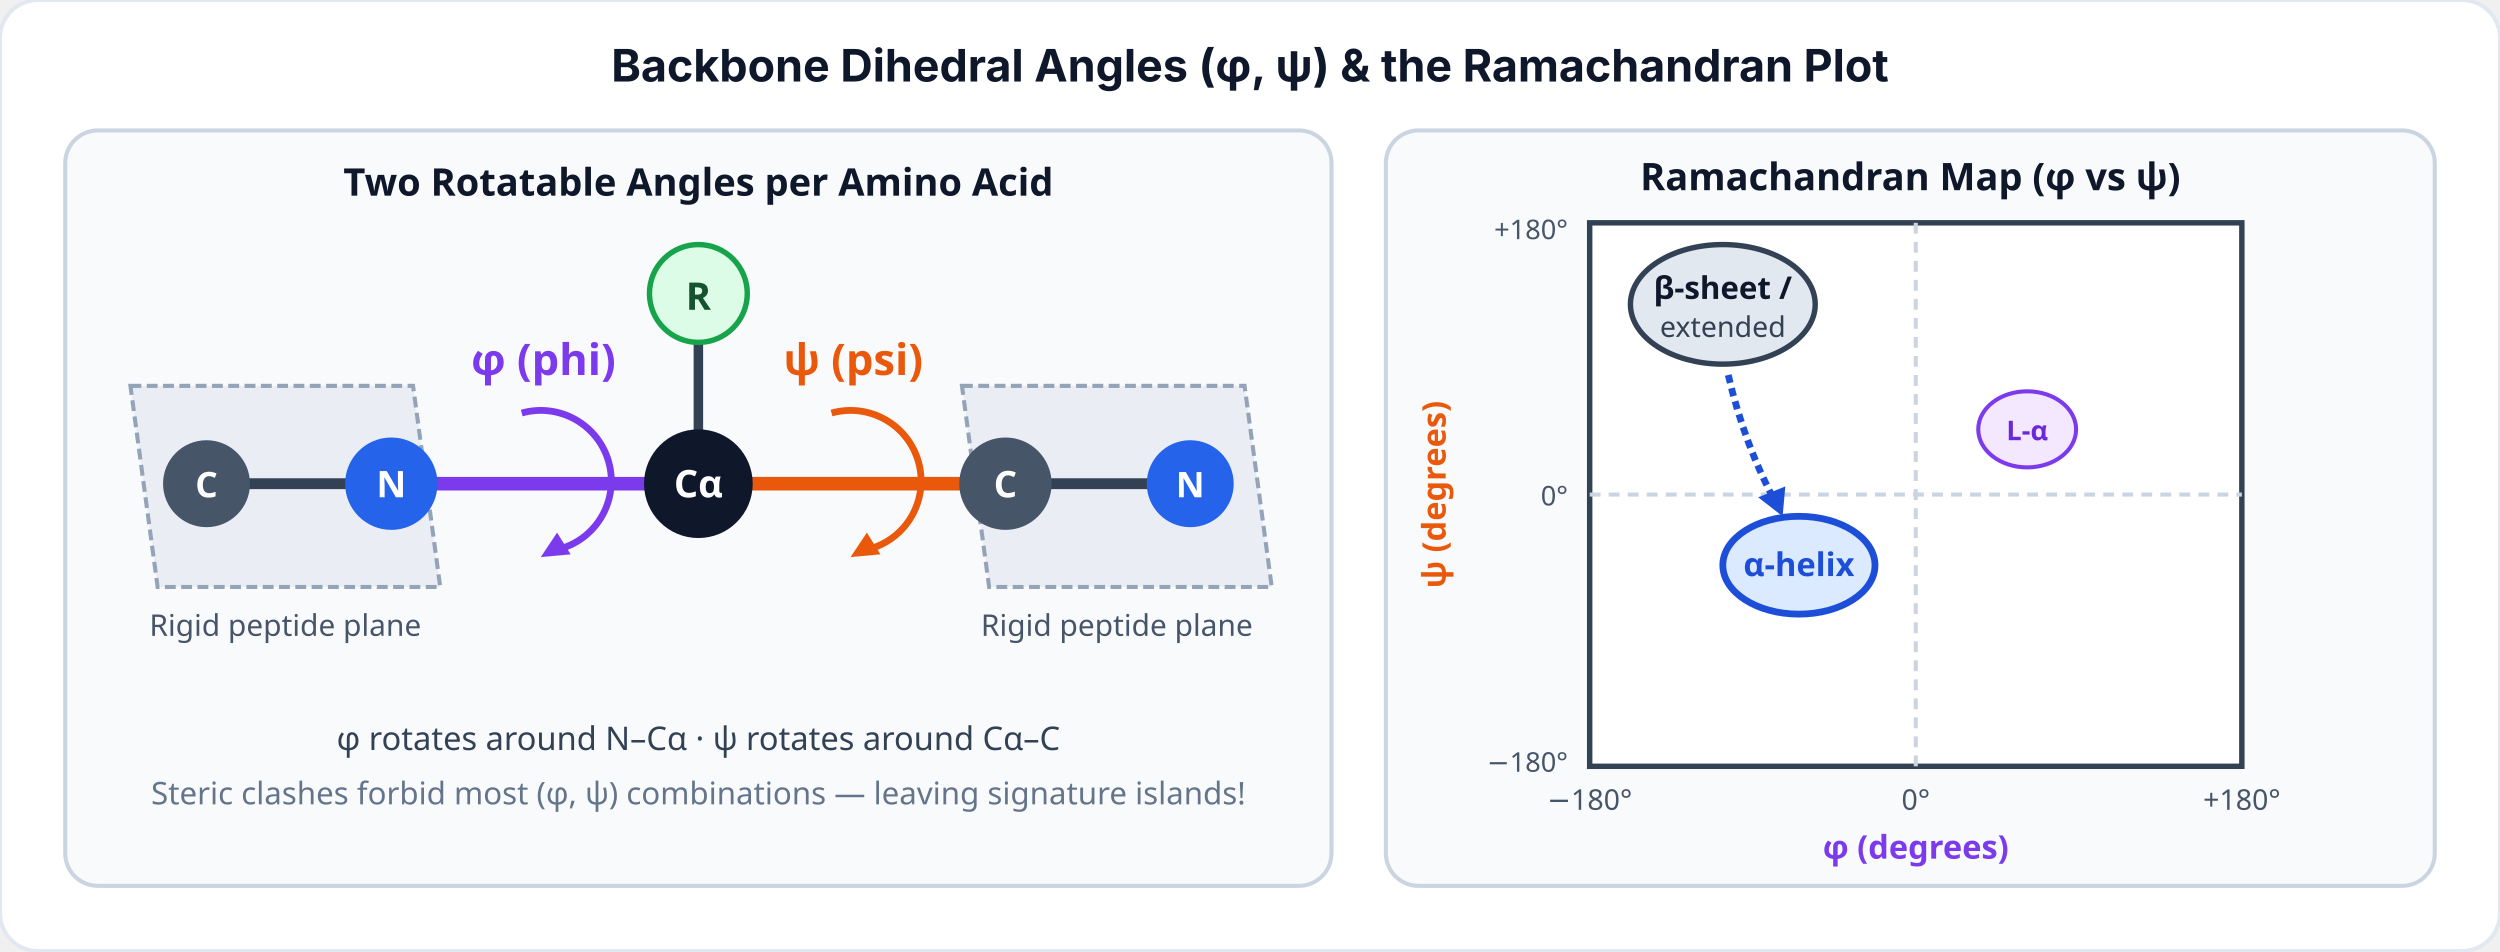
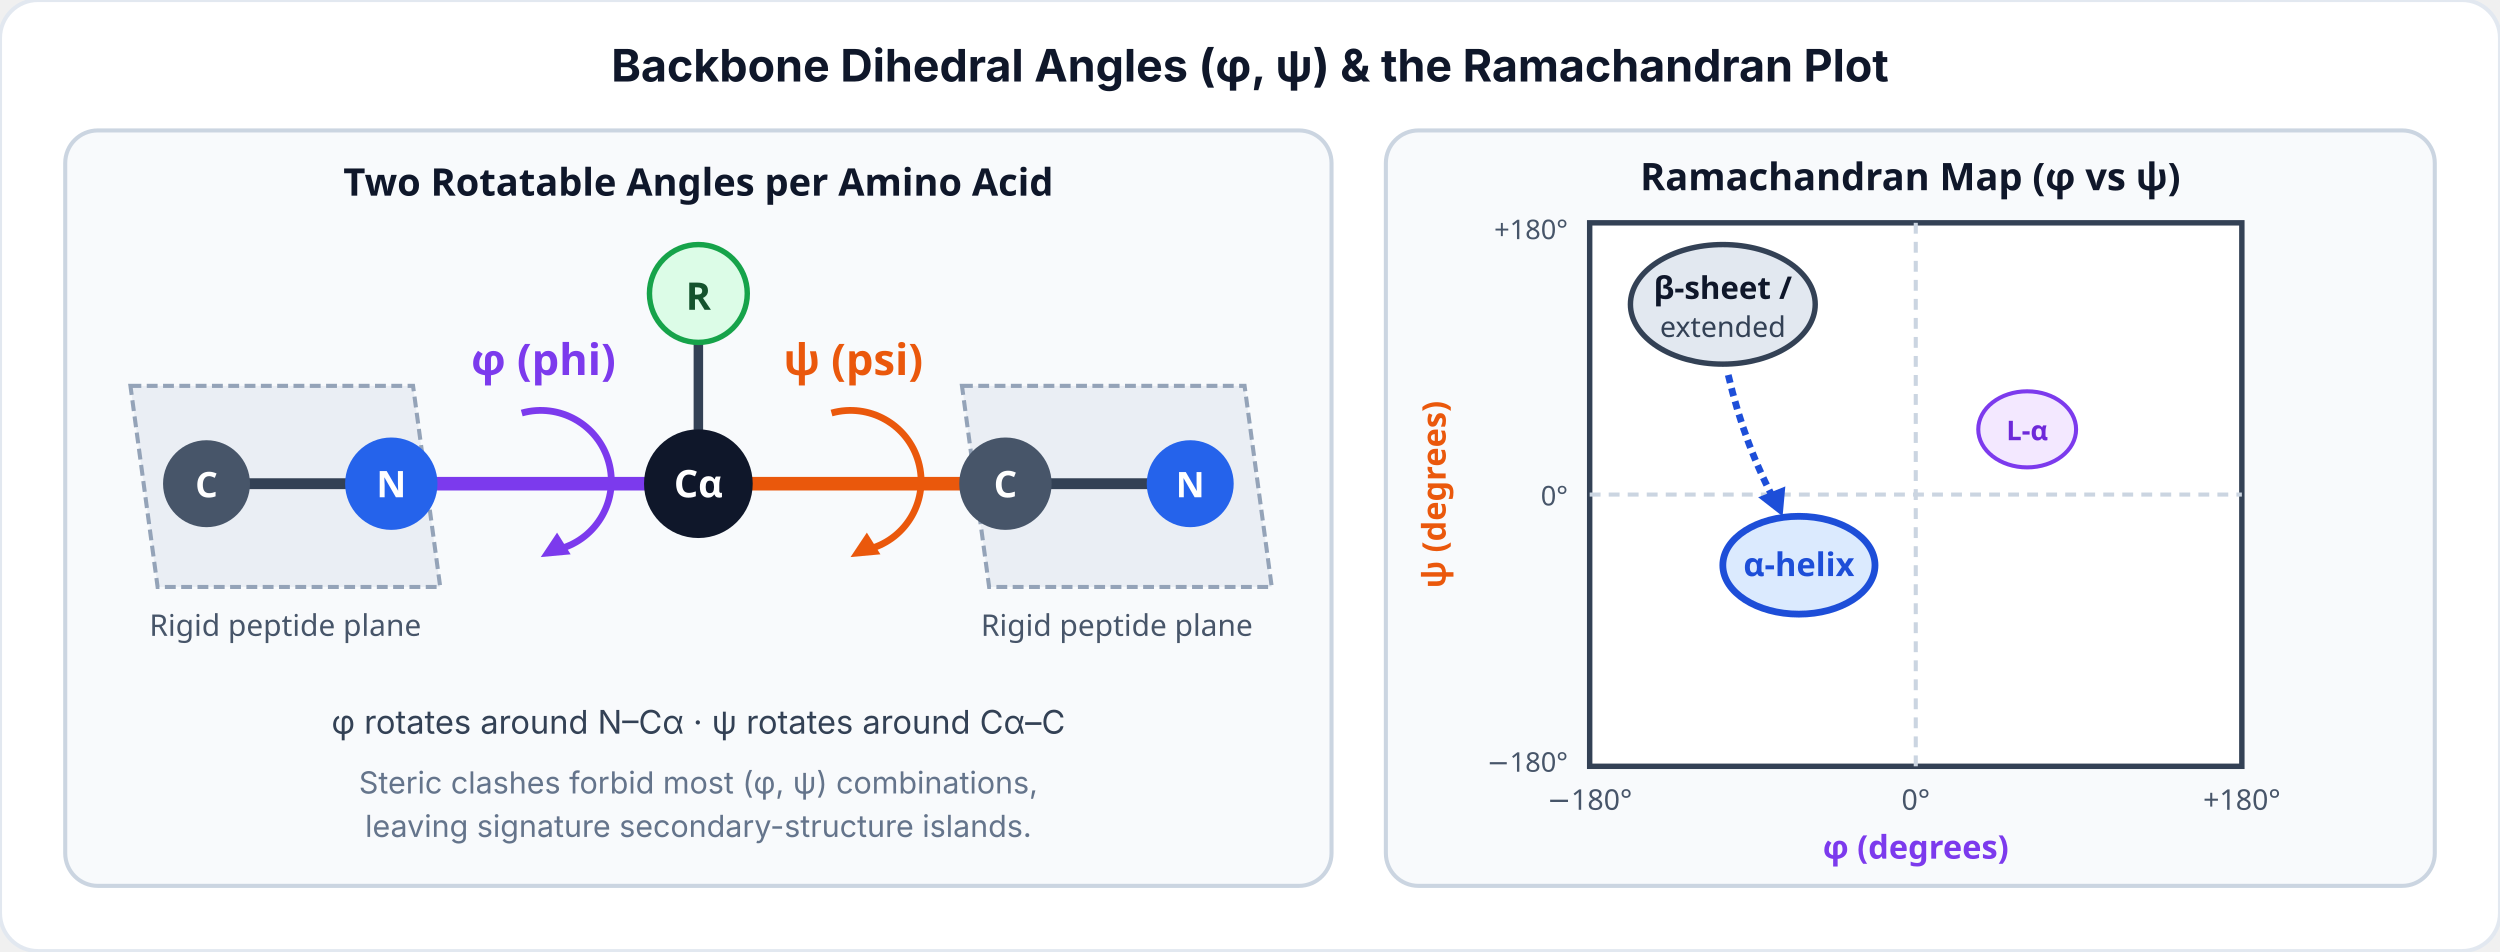
<svg xmlns="http://www.w3.org/2000/svg" viewBox="0 0 920 350" width="920" height="350" role="img" aria-label="Peptide backbone phi and psi dihedral angles and schematic Ramachandran plot showing beta-sheet and alpha-helix regions">
  <rect width="920" height="350" rx="14" fill="#ffffff" stroke="#e2e8f0" stroke-width="1.5" />
  <text x="460" y="30" text-anchor="middle" font-family="system-ui, -apple-system, sans-serif" font-size="16.5" font-weight="700" fill="#0f172a">Backbone Dihedral Angles (φ, ψ) &amp; the Ramachandran Plot</text>
  <rect x="24" y="48" width="466" height="278" rx="12" fill="#f8fafc" stroke="#cbd5e1" stroke-width="1.5" />
  <text x="257" y="72" text-anchor="middle" font-family="system-ui, sans-serif" font-size="14" font-weight="700" fill="#0f172a">Two Rotatable Angles per Amino Acid</text>
  <polygon points="48,142 152,142 162,216 58,216" fill="#e2e8f0" fill-opacity="0.65" stroke="#94a3b8" stroke-width="1.5" stroke-dasharray="4,2" />
  <text x="105" y="234" text-anchor="middle" font-family="system-ui, sans-serif" font-size="11" fill="#475569">Rigid peptide plane</text>
  <polygon points="354,142 458,142 468,216 364,216" fill="#e2e8f0" fill-opacity="0.65" stroke="#94a3b8" stroke-width="1.5" stroke-dasharray="4,2" />
  <text x="411" y="234" text-anchor="middle" font-family="system-ui, sans-serif" font-size="11" fill="#475569">Rigid peptide plane</text>
  <line x1="76" y1="178" x2="144" y2="178" stroke="#334155" stroke-width="4" />
  <line x1="144" y1="178" x2="257" y2="178" stroke="#7c3aed" stroke-width="5" />
  <line x1="257" y1="178" x2="370" y2="178" stroke="#ea580c" stroke-width="5" />
  <line x1="370" y1="178" x2="438" y2="178" stroke="#334155" stroke-width="4" />
  <line x1="257" y1="178" x2="257" y2="112" stroke="#334155" stroke-width="3.5" />
  <circle cx="257" cy="108" r="18" fill="#dcfce7" stroke="#16a34a" stroke-width="2" />
  <text x="257" y="114" text-anchor="middle" font-family="system-ui, sans-serif" font-size="14" font-weight="700" fill="#14532d">R</text>
  <path d="M 192 152 A 22 22 0 1 1 206 202" fill="none" stroke="#7c3aed" stroke-width="2.5" />
  <polygon points="210,204 199,205 205,196" fill="#7c3aed" />
  <text x="200" y="138" text-anchor="middle" font-family="system-ui, sans-serif" font-size="16" font-weight="800" fill="#7c3aed">φ (phi)</text>
  <path d="M 306 152 A 22 22 0 1 1 320 202" fill="none" stroke="#ea580c" stroke-width="2.5" />
  <polygon points="324,204 313,205 319,196" fill="#ea580c" />
  <text x="314" y="138" text-anchor="middle" font-family="system-ui, sans-serif" font-size="16" font-weight="800" fill="#ea580c">ψ (psi)</text>
  <circle cx="76" cy="178" r="16" fill="#475569" />
  <text x="76" y="183" text-anchor="middle" font-family="system-ui, sans-serif" font-size="13" font-weight="700" fill="#ffffff">C</text>
  <circle cx="144" cy="178" r="17" fill="#2563eb" />
  <text x="144" y="183" text-anchor="middle" font-family="system-ui, sans-serif" font-size="13.5" font-weight="700" fill="#ffffff">N</text>
  <circle cx="257" cy="178" r="20" fill="#0f172a" />
  <text x="257" y="183" text-anchor="middle" font-family="system-ui, sans-serif" font-size="14" font-weight="700" fill="#ffffff">Cα</text>
  <circle cx="370" cy="178" r="17" fill="#475569" />
  <text x="370" y="183" text-anchor="middle" font-family="system-ui, sans-serif" font-size="13.5" font-weight="700" fill="#ffffff">C</text>
  <circle cx="438" cy="178" r="16" fill="#2563eb" />
  <text x="438" y="183" text-anchor="middle" font-family="system-ui, sans-serif" font-size="13" font-weight="700" fill="#ffffff">N</text>
-   <text x="257" y="276" text-anchor="middle" font-family="system-ui, sans-serif" font-size="12" fill="#334155">φ rotates around N–Cα  ·  ψ rotates around Cα–C</text>
-   <text x="257" y="296" text-anchor="middle" font-family="system-ui, sans-serif" font-size="11.5" fill="#64748b">Steric clashes forbid most (φ, ψ) combinations — leaving signature islands!</text>
+   <text x="257" y="270" text-anchor="middle" font-family="system-ui, -apple-system, sans-serif" font-size="12" fill="#334155">φ rotates around N–Cα  ·  ψ rotates around Cα–C</text>
+   <text x="257" y="292" text-anchor="middle" font-family="system-ui, -apple-system, sans-serif" font-size="11.2" fill="#64748b">Steric clashes forbid most (φ, ψ) combinations,</text>
+   <text x="257" y="308" text-anchor="middle" font-family="system-ui, -apple-system, sans-serif" font-size="11.2" fill="#64748b">leaving signature secondary-structure islands.</text>
  <rect x="510" y="48" width="386" height="278" rx="12" fill="#f8fafc" stroke="#cbd5e1" stroke-width="1.5" />
  <text x="703" y="70" text-anchor="middle" font-family="system-ui, sans-serif" font-size="14" font-weight="700" fill="#0f172a">Ramachandran Map (φ vs ψ)</text>
  <rect x="585" y="82" width="240" height="200" fill="#ffffff" stroke="#334155" stroke-width="2" />
  <line x1="705" y1="82" x2="705" y2="282" stroke="#cbd5e1" stroke-width="1.5" stroke-dasharray="4,3" />
  <line x1="585" y1="182" x2="825" y2="182" stroke="#cbd5e1" stroke-width="1.5" stroke-dasharray="4,3" />
  <ellipse cx="634" cy="112" rx="34" ry="22" fill="#e2e8f0" stroke="#334155" stroke-width="2" />
  <text x="634" y="110" text-anchor="middle" font-family="system-ui, sans-serif" font-size="11.5" font-weight="700" fill="#0f172a">β-sheet /</text>
  <text x="634" y="124" text-anchor="middle" font-family="system-ui, sans-serif" font-size="10.5" fill="#334155">extended</text>
  <ellipse cx="662" cy="208" rx="28" ry="18" fill="#dbeafe" stroke="#1d4ed8" stroke-width="2.5" />
  <text x="662" y="212" text-anchor="middle" font-family="system-ui, sans-serif" font-size="12" font-weight="700" fill="#1d4ed8">α-helix</text>
  <ellipse cx="746" cy="158" rx="18" ry="14" fill="#f3e8ff" stroke="#7c3aed" stroke-width="1.5" />
  <text x="746" y="162" text-anchor="middle" font-family="system-ui, sans-serif" font-size="10" font-weight="700" fill="#6d28d9">L-α</text>
  <path d="M 636 138 Q 642 164 654 186" fill="none" stroke="#1d4ed8" stroke-width="2.5" stroke-dasharray="3,2" />
  <polygon points="656,190 647,183 657,179" fill="#1d4ed8" />
  <text x="585" y="298" text-anchor="middle" font-family="system-ui, sans-serif" font-size="10.5" fill="#475569">−180°</text>
  <text x="705" y="298" text-anchor="middle" font-family="system-ui, sans-serif" font-size="10.5" fill="#475569">0°</text>
  <text x="825" y="298" text-anchor="middle" font-family="system-ui, sans-serif" font-size="10.5" fill="#475569">+180°</text>
  <text x="705" y="316" text-anchor="middle" font-family="system-ui, sans-serif" font-size="12" font-weight="700" fill="#7c3aed">φ (degrees)</text>
  <text x="577" y="88" text-anchor="end" font-family="system-ui, sans-serif" font-size="10" fill="#475569">+180°</text>
  <text x="577" y="186" text-anchor="end" font-family="system-ui, sans-serif" font-size="10" fill="#475569">0°</text>
  <text x="577" y="284" text-anchor="end" font-family="system-ui, sans-serif" font-size="10" fill="#475569">−180°</text>
  <text x="532" y="182" text-anchor="middle" transform="rotate(-90 532 182)" font-family="system-ui, sans-serif" font-size="12" font-weight="700" fill="#ea580c">ψ (degrees)</text>
</svg>
